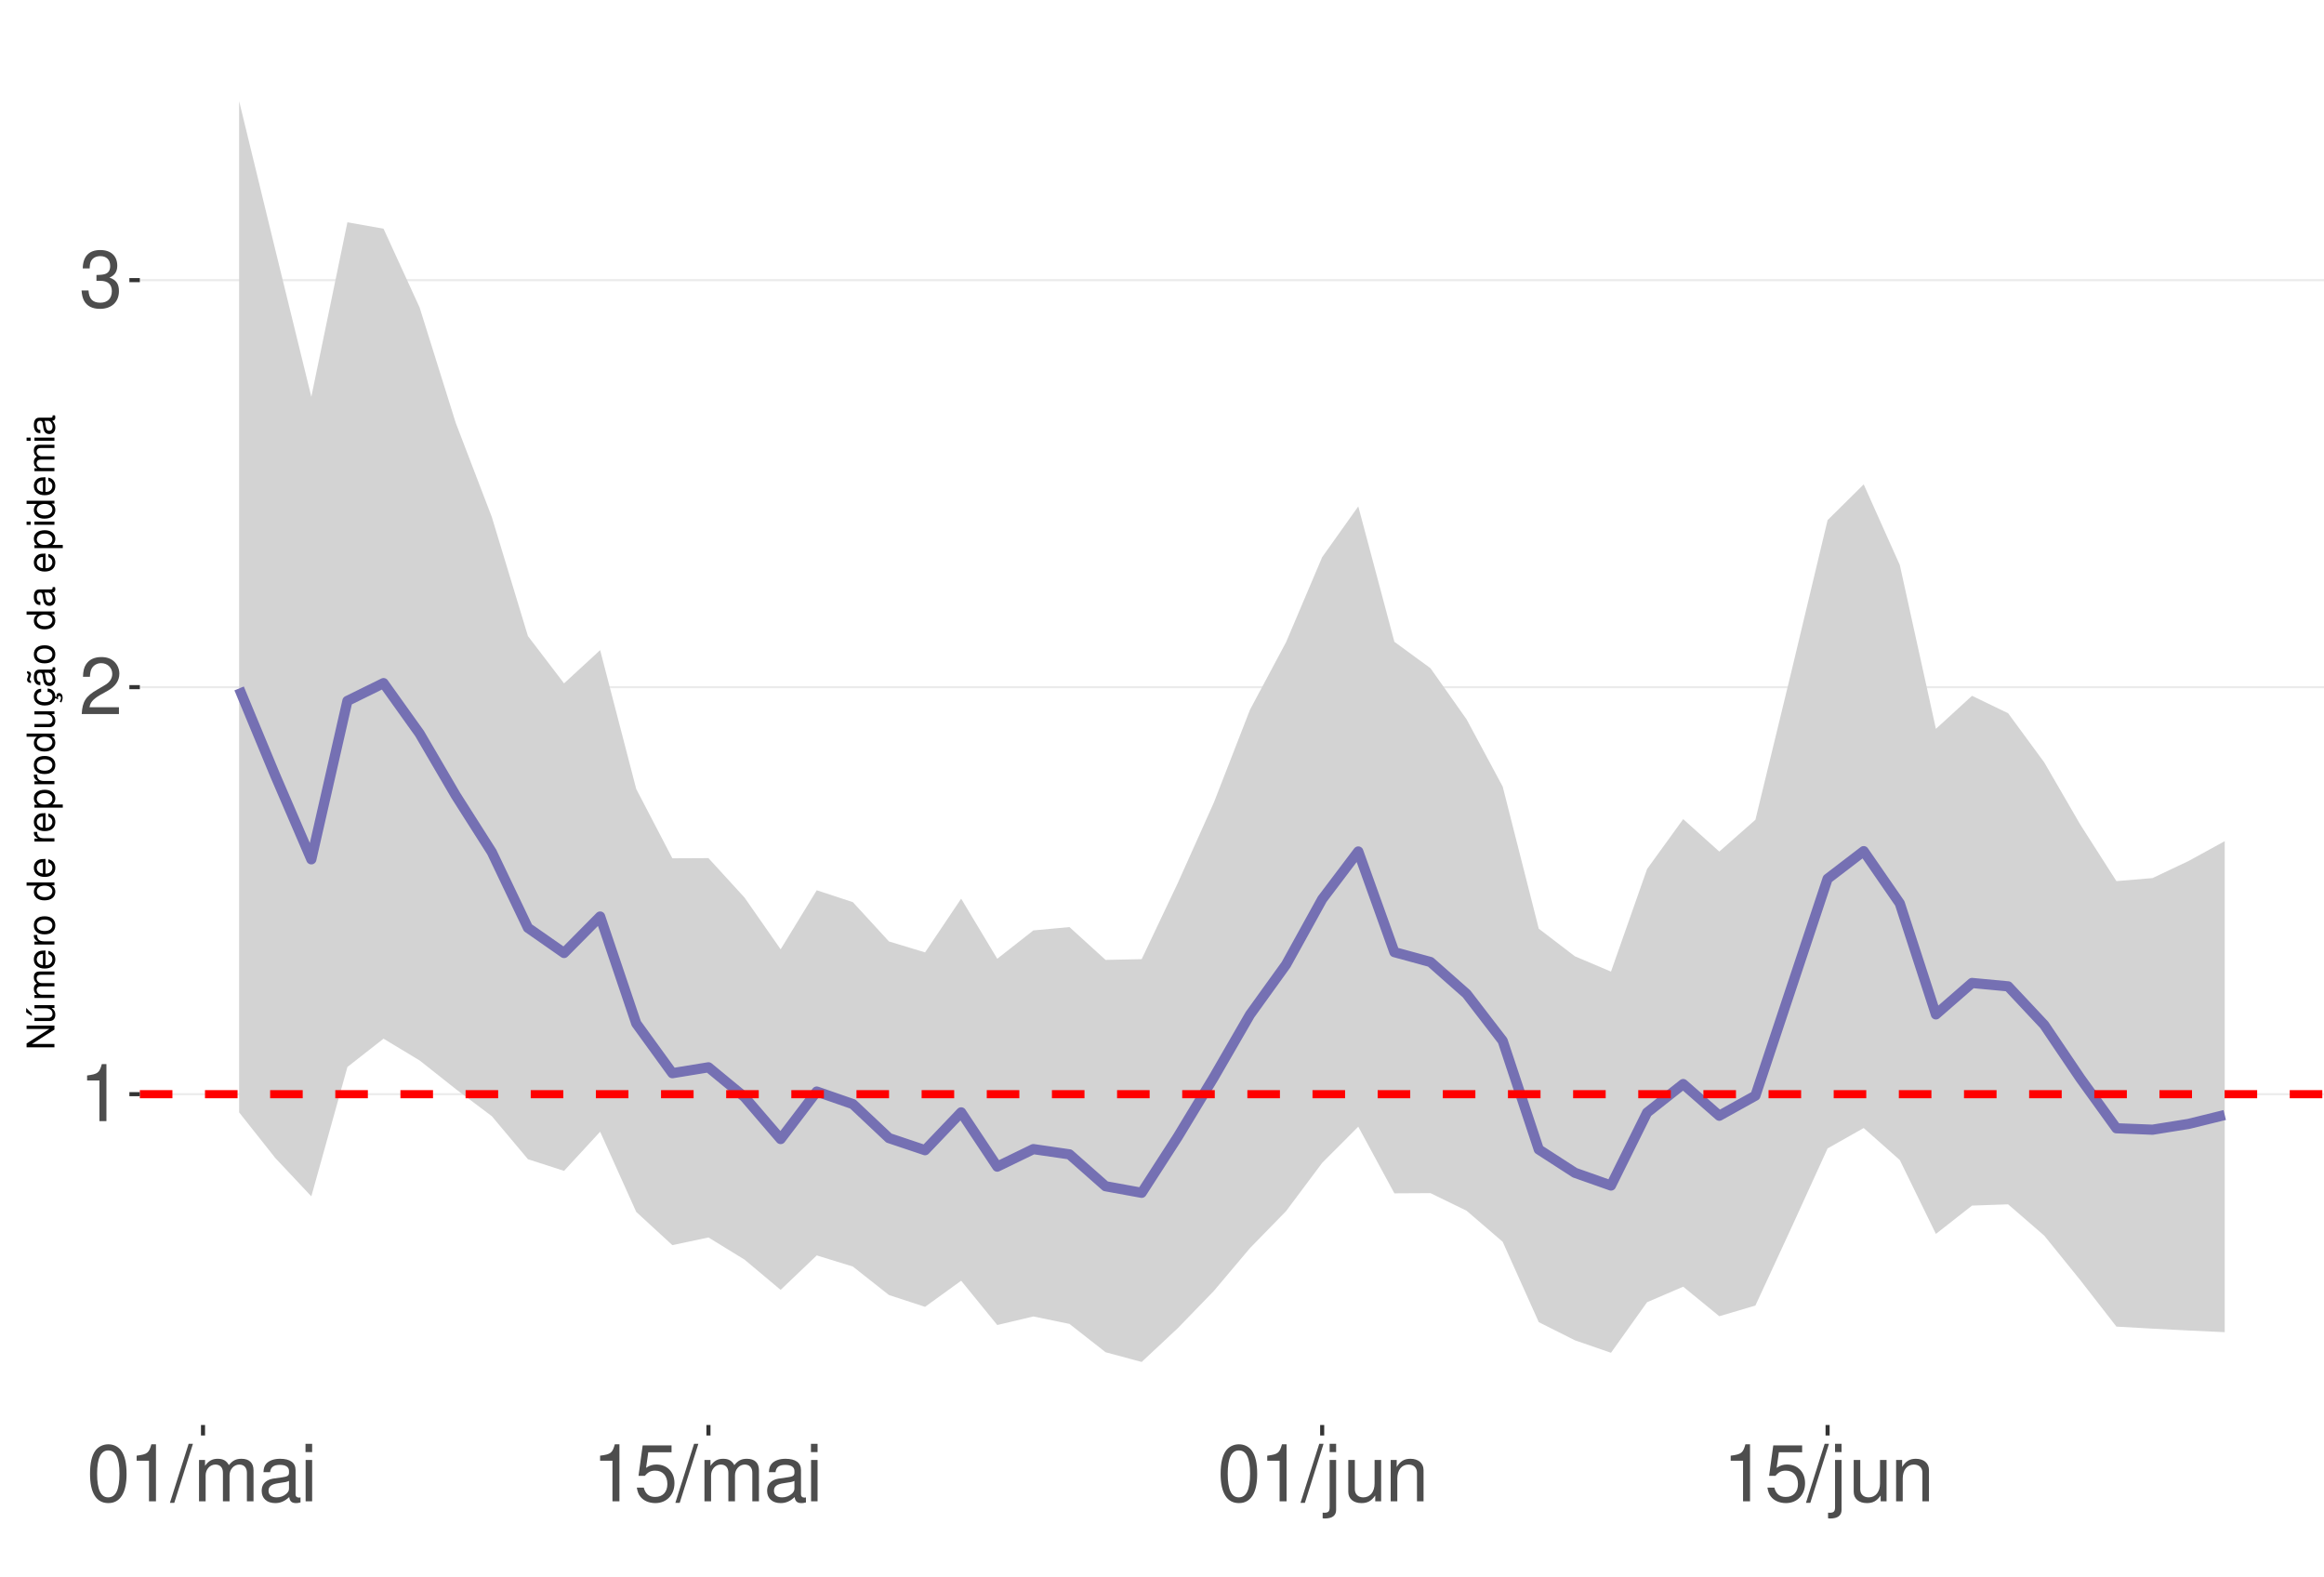
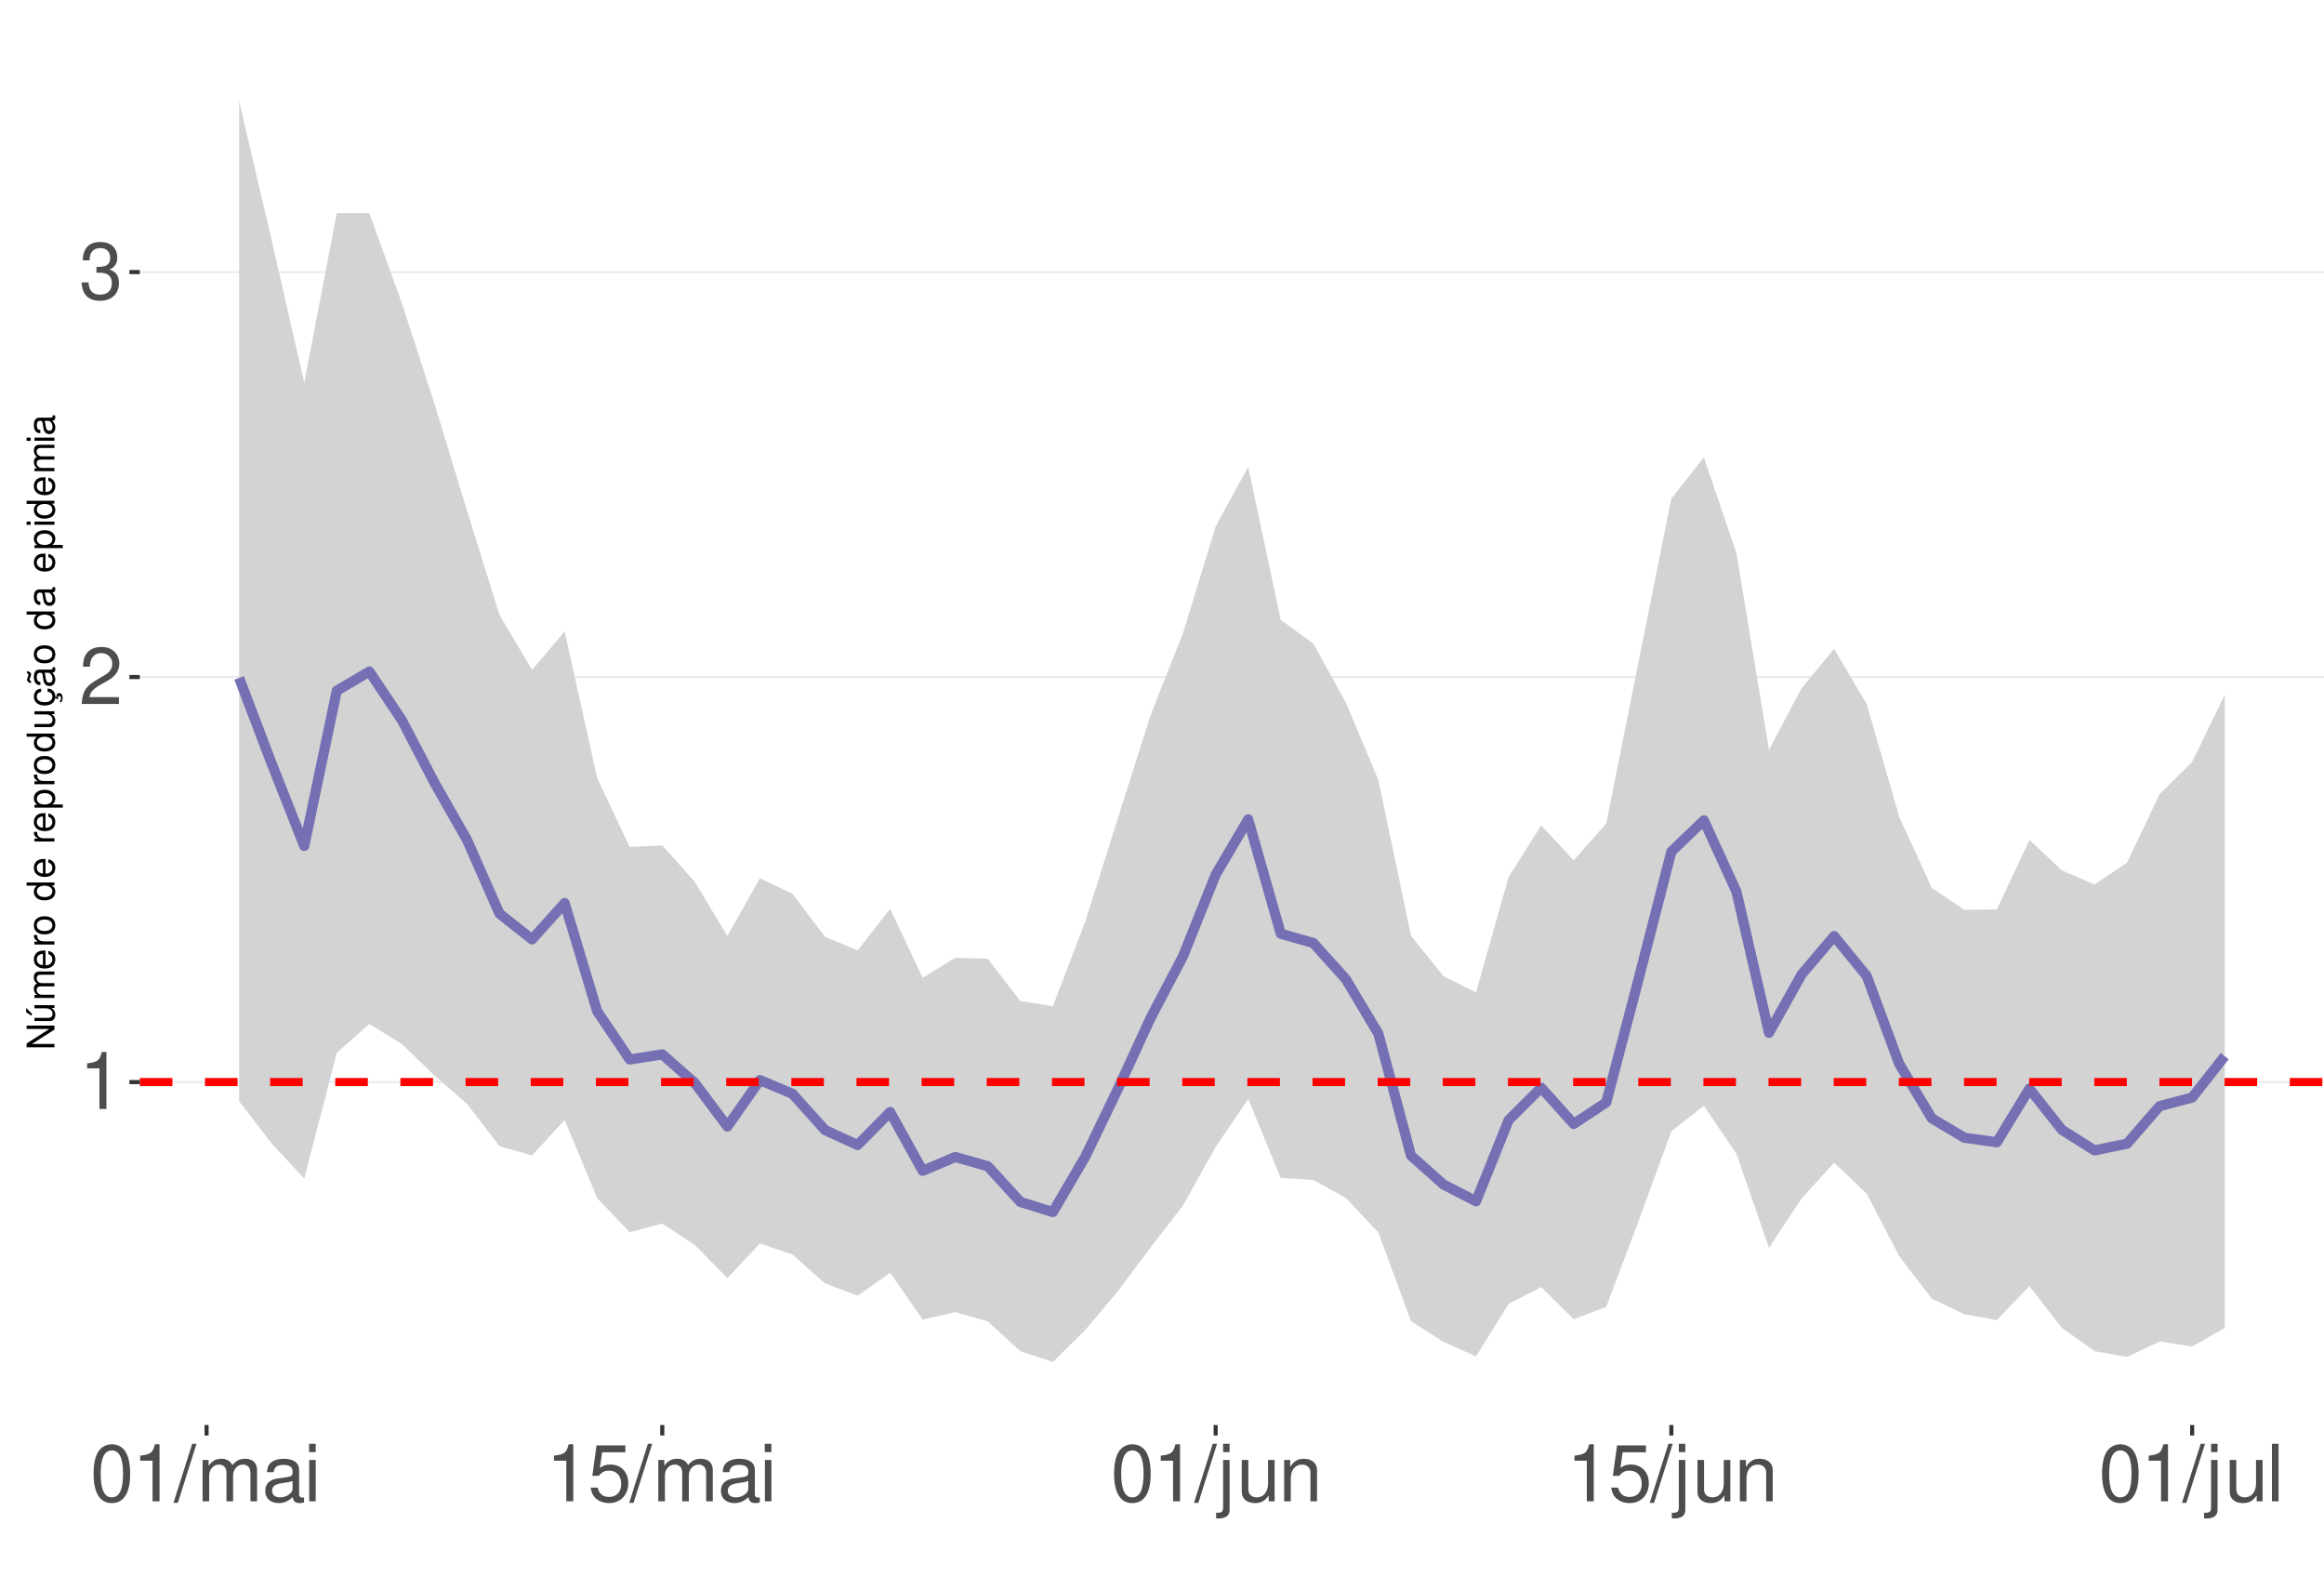
<svg xmlns="http://www.w3.org/2000/svg" xmlns:xlink="http://www.w3.org/1999/xlink" width="609pt" height="413pt" viewBox="0 0 609 413" version="1.1">
  <defs>
    <g>
      <symbol overflow="visible" id="glyph0-0">
        <path style="stroke:none;" d="" />
      </symbol>
      <symbol overflow="visible" id="glyph0-1">
        <path style="stroke:none;" d="M 5.344 -10.641 L 5.344 0 L 7.172 0 L 7.172 -14.938 L 5.969 -14.938 C 5.328 -12.641 4.922 -12.328 2.109 -11.953 L 2.109 -10.641 Z M 5.344 -10.641 " />
      </symbol>
      <symbol overflow="visible" id="glyph0-2">
        <path style="stroke:none;" d="M 10.453 -1.797 L 2.75 -1.797 C 2.938 -3.031 3.594 -3.828 5.391 -4.922 L 7.453 -6.078 C 9.5 -7.203 10.562 -8.734 10.562 -10.578 C 10.562 -11.812 10.062 -12.969 9.188 -13.781 C 8.328 -14.562 7.25 -14.938 5.859 -14.938 C 4 -14.938 2.625 -14.281 1.812 -13 C 1.297 -12.203 1.078 -11.281 1.031 -9.766 L 2.844 -9.766 C 2.906 -10.781 3.031 -11.375 3.281 -11.875 C 3.766 -12.781 4.703 -13.344 5.797 -13.344 C 7.453 -13.344 8.703 -12.141 8.703 -10.531 C 8.703 -9.344 8.016 -8.297 6.719 -7.562 L 4.812 -6.438 C 1.75 -4.688 0.875 -3.281 0.703 -0.016 L 10.453 -0.016 Z M 10.453 -1.797 " />
      </symbol>
      <symbol overflow="visible" id="glyph0-3">
        <path style="stroke:none;" d="M 4.562 -6.875 L 5.562 -6.875 C 7.547 -6.875 8.594 -5.953 8.594 -4.156 C 8.594 -2.266 7.453 -1.141 5.578 -1.141 C 3.578 -1.141 2.609 -2.141 2.484 -4.344 L 0.656 -4.344 C 0.75 -3.141 0.953 -2.359 1.297 -1.688 C 2.062 -0.25 3.484 0.469 5.5 0.469 C 8.516 0.469 10.453 -1.344 10.453 -4.172 C 10.453 -6.078 9.734 -7.109 7.969 -7.719 C 9.344 -8.281 10.016 -9.312 10.016 -10.828 C 10.016 -13.391 8.344 -14.938 5.562 -14.938 C 2.609 -14.938 1.031 -13.281 0.969 -10.125 L 2.781 -10.125 C 2.812 -11.031 2.891 -11.547 3.125 -12 C 3.531 -12.844 4.438 -13.344 5.578 -13.344 C 7.188 -13.344 8.156 -12.375 8.156 -10.766 C 8.156 -9.703 7.781 -9.062 6.984 -8.719 C 6.484 -8.516 5.828 -8.422 4.562 -8.406 Z M 4.562 -6.875 " />
      </symbol>
      <symbol overflow="visible" id="glyph0-4">
        <path style="stroke:none;" d="M 5.688 -14.938 C 4.312 -14.938 3.078 -14.312 2.312 -13.297 C 1.359 -11.984 0.891 -10 0.891 -7.234 C 0.891 -2.188 2.547 0.469 5.688 0.469 C 8.781 0.469 10.469 -2.188 10.469 -7.109 C 10.469 -10 10.016 -11.938 9.047 -13.297 C 8.281 -14.328 7.062 -14.938 5.688 -14.938 Z M 5.688 -13.328 C 7.641 -13.328 8.609 -11.312 8.609 -7.266 C 8.609 -3.016 7.656 -1.031 5.641 -1.031 C 3.719 -1.031 2.75 -3.094 2.75 -7.203 C 2.75 -11.312 3.719 -13.328 5.688 -13.328 Z M 5.688 -13.328 " />
      </symbol>
      <symbol overflow="visible" id="glyph0-5">
        <path style="stroke:none;" d="M 4.734 -15.062 L -0.172 0.406 L 0.969 0.406 L 5.859 -15.062 Z M 4.734 -15.062 " />
      </symbol>
      <symbol overflow="visible" id="glyph0-6">
        <path style="stroke:none;" d="M 1.453 -10.828 L 1.453 0 L 3.188 0 L 3.188 -6.797 C 3.188 -8.359 4.312 -9.625 5.719 -9.625 C 7 -9.625 7.719 -8.844 7.719 -7.453 L 7.719 0 L 9.453 0 L 9.453 -6.797 C 9.453 -8.359 10.594 -9.625 12 -9.625 C 13.266 -9.625 14 -8.812 14 -7.453 L 14 0 L 15.734 0 L 15.734 -8.125 C 15.734 -10.062 14.625 -11.141 12.594 -11.141 C 11.156 -11.141 10.281 -10.703 9.281 -9.484 C 8.641 -10.641 7.766 -11.141 6.359 -11.141 C 4.922 -11.141 3.953 -10.594 3.031 -9.297 L 3.031 -10.828 Z M 1.453 -10.828 " />
      </symbol>
      <symbol overflow="visible" id="glyph0-7">
        <path style="stroke:none;" d="M 11.047 -1.016 C 10.859 -0.969 10.781 -0.969 10.672 -0.969 C 10.078 -0.969 9.75 -1.281 9.75 -1.812 L 9.75 -8.188 C 9.75 -10.094 8.344 -11.141 5.688 -11.141 C 4.094 -11.141 2.828 -10.672 2.094 -9.875 C 1.594 -9.312 1.391 -8.703 1.344 -7.625 L 3.078 -7.625 C 3.219 -8.938 4 -9.547 5.625 -9.547 C 7.188 -9.547 8.031 -8.969 8.031 -7.938 L 8.031 -7.484 C 8.016 -6.734 7.641 -6.469 6.234 -6.281 C 3.797 -5.969 3.422 -5.891 2.766 -5.625 C 1.516 -5.078 0.875 -4.125 0.875 -2.734 C 0.875 -0.766 2.234 0.469 4.422 0.469 C 5.781 0.469 6.875 0 8.094 -1.109 C 8.219 0 8.766 0.469 9.875 0.469 C 10.25 0.469 10.469 0.438 11.047 0.297 Z M 8.031 -3.406 C 8.031 -2.828 7.875 -2.484 7.359 -2 C 6.656 -1.359 5.797 -1.031 4.797 -1.031 C 3.453 -1.031 2.672 -1.672 2.672 -2.766 C 2.672 -3.906 3.406 -4.484 5.266 -4.75 C 7.109 -5 7.453 -5.078 8.031 -5.344 Z M 8.031 -3.406 " />
      </symbol>
      <symbol overflow="visible" id="glyph0-8">
        <path style="stroke:none;" d="M 3.094 -10.828 L 1.391 -10.828 L 1.391 0 L 3.094 0 Z M 3.094 -15.062 L 1.359 -15.062 L 1.359 -12.891 L 3.094 -12.891 Z M 3.094 -15.062 " />
      </symbol>
      <symbol overflow="visible" id="glyph0-9">
        <path style="stroke:none;" d="M 9.828 -14.641 L 2.266 -14.641 L 1.172 -6.672 L 2.844 -6.672 C 3.703 -7.688 4.406 -8.031 5.562 -8.031 C 7.516 -8.031 8.734 -6.688 8.734 -4.531 C 8.734 -2.422 7.516 -1.141 5.531 -1.141 C 3.953 -1.141 2.969 -1.938 2.547 -3.594 L 0.719 -3.594 C 0.969 -2.391 1.172 -1.812 1.609 -1.281 C 2.438 -0.172 3.922 0.469 5.578 0.469 C 8.531 0.469 10.594 -1.672 10.594 -4.766 C 10.594 -7.656 8.672 -9.641 5.859 -9.641 C 4.828 -9.641 4 -9.375 3.156 -8.766 L 3.734 -12.844 L 9.828 -12.844 Z M 9.828 -14.641 " />
      </symbol>
      <symbol overflow="visible" id="glyph0-10">
        <path style="stroke:none;" d="M 1.453 -10.828 L 1.453 1.562 C 1.453 2.641 1.109 3 0.047 3 C -0.078 3 -0.141 3 -0.375 2.969 L -0.375 4.438 C -0.172 4.484 -0.062 4.5 0.203 4.5 C 2.141 4.5 3.156 3.734 3.156 2.25 L 3.156 -10.828 Z M 3.156 -15.062 L 1.453 -15.062 L 1.453 -12.891 L 3.156 -12.891 Z M 3.156 -15.062 " />
      </symbol>
      <symbol overflow="visible" id="glyph0-11">
        <path style="stroke:none;" d="M 9.953 0 L 9.953 -10.828 L 8.234 -10.828 L 8.234 -4.688 C 8.234 -2.484 7.078 -1.031 5.281 -1.031 C 3.922 -1.031 3.062 -1.859 3.062 -3.156 L 3.062 -10.828 L 1.344 -10.828 L 1.344 -2.484 C 1.344 -0.688 2.688 0.469 4.797 0.469 C 6.375 0.469 7.391 -0.078 8.406 -1.516 L 8.406 0 Z M 9.953 0 " />
      </symbol>
      <symbol overflow="visible" id="glyph0-12">
        <path style="stroke:none;" d="M 1.453 -10.828 L 1.453 0 L 3.188 0 L 3.188 -5.969 C 3.188 -8.188 4.344 -9.625 6.109 -9.625 C 7.484 -9.625 8.344 -8.797 8.344 -7.5 L 8.344 0 L 10.062 0 L 10.062 -8.188 C 10.062 -9.984 8.719 -11.141 6.625 -11.141 C 5.016 -11.141 3.984 -10.516 3.031 -9 L 3.031 -10.828 Z M 1.453 -10.828 " />
      </symbol>
+       <symbol overflow="visible" id="glyph0-13">
+         <path style="stroke:none;" d="M 3.141 -15.062 L 1.406 -15.062 L 1.406 0 L 3.141 0 Z M 3.141 -15.062 " />
+       </symbol>
      <symbol overflow="visible" id="glyph1-0">
        <path style="stroke:none;" d="" />
      </symbol>
      <symbol overflow="visible" id="glyph1-1">
        <path style="stroke:none;" d="M -7.297 -6.453 L -7.297 -5.578 L -1.328 -5.578 L -7.297 -1.766 L -7.297 -0.766 L 0 -0.766 L 0 -1.641 L -5.906 -1.641 L 0 -5.406 L 0 -6.453 Z M -7.297 -6.453 " />
      </symbol>
      <symbol overflow="visible" id="glyph1-2">
        <path style="stroke:none;" d="M 0 -4.812 L -5.234 -4.812 L -5.234 -3.984 L -2.266 -3.984 C -1.203 -3.984 -0.5 -3.438 -0.5 -2.562 C -0.5 -1.906 -0.906 -1.484 -1.531 -1.484 L -5.234 -1.484 L -5.234 -0.656 L -1.203 -0.656 C -0.328 -0.656 0.234 -1.297 0.234 -2.312 C 0.234 -3.094 -0.047 -3.578 -0.734 -4.062 L 0 -4.062 Z M -7.406 -2.953 L -5.922 -2 L -5.922 -2.594 L -7.406 -4.094 Z M -7.406 -2.953 " />
      </symbol>
      <symbol overflow="visible" id="glyph1-3">
        <path style="stroke:none;" d="M -5.234 -0.703 L 0 -0.703 L 0 -1.547 L -3.297 -1.547 C -4.047 -1.547 -4.656 -2.094 -4.656 -2.766 C -4.656 -3.391 -4.281 -3.734 -3.609 -3.734 L 0 -3.734 L 0 -4.578 L -3.297 -4.578 C -4.047 -4.578 -4.656 -5.125 -4.656 -5.812 C -4.656 -6.422 -4.266 -6.781 -3.609 -6.781 L 0 -6.781 L 0 -7.625 L -3.938 -7.625 C -4.875 -7.625 -5.391 -7.078 -5.391 -6.094 C -5.391 -5.406 -5.188 -4.984 -4.594 -4.484 C -5.156 -4.188 -5.391 -3.766 -5.391 -3.078 C -5.391 -2.375 -5.125 -1.906 -4.5 -1.469 L -5.234 -1.469 Z M -5.234 -0.703 " />
      </symbol>
      <symbol overflow="visible" id="glyph1-4">
        <path style="stroke:none;" d="M -2.344 -5.125 C -3.141 -5.125 -3.625 -5.062 -4.016 -4.922 C -4.875 -4.578 -5.391 -3.781 -5.391 -2.797 C -5.391 -1.344 -4.281 -0.406 -2.547 -0.406 C -0.812 -0.406 0.234 -1.297 0.234 -2.781 C 0.234 -3.984 -0.453 -4.812 -1.594 -5.016 L -1.594 -4.188 C -0.906 -3.953 -0.547 -3.484 -0.547 -2.812 C -0.547 -2.281 -0.781 -1.828 -1.219 -1.547 C -1.516 -1.344 -1.812 -1.281 -2.344 -1.266 Z M -3.016 -1.297 C -3.984 -1.359 -4.625 -1.953 -4.625 -2.797 C -4.625 -3.641 -3.953 -4.234 -3.016 -4.234 Z M -3.016 -1.297 " />
      </symbol>
      <symbol overflow="visible" id="glyph1-5">
        <path style="stroke:none;" d="M -5.234 -0.688 L 0 -0.688 L 0 -1.531 L -2.719 -1.531 C -3.984 -1.547 -4.547 -2.062 -4.516 -3.203 L -5.359 -3.203 C -5.375 -3.062 -5.391 -2.984 -5.391 -2.891 C -5.391 -2.344 -5.062 -1.938 -4.297 -1.453 L -5.234 -1.453 Z M -5.234 -0.688 " />
      </symbol>
      <symbol overflow="visible" id="glyph1-6">
        <path style="stroke:none;" d="M -5.391 -2.719 C -5.391 -1.234 -4.344 -0.359 -2.578 -0.359 C -0.812 -0.359 0.234 -1.234 0.234 -2.734 C 0.234 -4.203 -0.812 -5.094 -2.547 -5.094 C -4.359 -5.094 -5.391 -4.234 -5.391 -2.719 Z M -4.625 -2.734 C -4.625 -3.672 -3.844 -4.234 -2.547 -4.234 C -1.312 -4.234 -0.547 -3.656 -0.547 -2.734 C -0.547 -1.797 -1.312 -1.234 -2.578 -1.234 C -3.844 -1.234 -4.625 -1.797 -4.625 -2.734 Z M -4.625 -2.734 " />
      </symbol>
      <symbol overflow="visible" id="glyph1-7">
        <path style="stroke:none;" d="" />
      </symbol>
      <symbol overflow="visible" id="glyph1-8">
        <path style="stroke:none;" d="M -7.297 -4.953 L -7.297 -4.125 L -4.578 -4.125 C -5.109 -3.766 -5.391 -3.203 -5.391 -2.516 C -5.391 -1.156 -4.297 -0.266 -2.625 -0.266 C -0.859 -0.266 0.234 -1.125 0.234 -2.547 C 0.234 -3.266 -0.047 -3.766 -0.688 -4.203 L 0 -4.203 L 0 -4.953 Z M -4.609 -2.656 C -4.609 -3.547 -3.812 -4.125 -2.562 -4.125 C -1.344 -4.125 -0.547 -3.547 -0.547 -2.656 C -0.547 -1.734 -1.359 -1.125 -2.578 -1.125 C -3.797 -1.125 -4.609 -1.734 -4.609 -2.656 Z M -4.609 -2.656 " />
      </symbol>
      <symbol overflow="visible" id="glyph1-9">
        <path style="stroke:none;" d="M 2.188 -0.547 L 2.188 -1.375 L -0.547 -1.375 C -0.016 -1.812 0.234 -2.312 0.234 -2.984 C 0.234 -4.344 -0.859 -5.234 -2.531 -5.234 C -4.297 -5.234 -5.391 -4.375 -5.391 -2.984 C -5.391 -2.266 -5.062 -1.703 -4.453 -1.312 L -5.234 -1.312 L -5.234 -0.547 Z M -4.609 -2.844 C -4.609 -3.766 -3.797 -4.359 -2.547 -4.359 C -1.359 -4.359 -0.547 -3.75 -0.547 -2.844 C -0.547 -1.953 -1.344 -1.375 -2.578 -1.375 C -3.812 -1.375 -4.609 -1.953 -4.609 -2.844 Z M -4.609 -2.844 " />
      </symbol>
      <symbol overflow="visible" id="glyph1-10">
        <path style="stroke:none;" d="M 0 -4.812 L -5.234 -4.812 L -5.234 -3.984 L -2.266 -3.984 C -1.203 -3.984 -0.5 -3.438 -0.5 -2.562 C -0.5 -1.906 -0.906 -1.484 -1.531 -1.484 L -5.234 -1.484 L -5.234 -0.656 L -1.203 -0.656 C -0.328 -0.656 0.234 -1.297 0.234 -2.312 C 0.234 -3.094 -0.047 -3.578 -0.734 -4.062 L 0 -4.062 Z M 0 -4.812 " />
      </symbol>
      <symbol overflow="visible" id="glyph1-11">
        <path style="stroke:none;" d="M 0.234 -2.641 C 0.234 -3.875 -0.547 -4.703 -1.797 -4.766 L -1.797 -3.938 C -0.953 -3.797 -0.531 -3.359 -0.531 -2.656 C -0.531 -1.734 -1.281 -1.188 -2.516 -1.188 C -3.844 -1.188 -4.625 -1.719 -4.625 -2.625 C -4.625 -3.328 -4.203 -3.766 -3.484 -3.875 L -3.484 -4.703 C -3.984 -4.672 -4.312 -4.562 -4.609 -4.359 C -5.094 -4 -5.391 -3.375 -5.391 -2.641 C -5.391 -1.219 -4.266 -0.312 -2.531 -0.312 C -1.469 -0.312 -0.625 -0.672 -0.156 -1.312 C 0.047 -1.594 0.125 -1.812 0.203 -2.25 L 0.922 -1.938 L 0.984 -2.062 C 0.938 -2.188 0.906 -2.25 0.906 -2.375 C 0.906 -2.656 1.047 -2.828 1.281 -2.828 C 1.547 -2.828 1.734 -2.594 1.734 -2.297 C 1.734 -2.031 1.672 -1.844 1.438 -1.406 L 1.406 -1.312 L 1.812 -1.094 C 2.078 -1.75 2.141 -1.953 2.141 -2.344 C 2.141 -3.109 1.781 -3.578 1.203 -3.578 C 0.781 -3.578 0.547 -3.297 0.547 -2.797 C 0.547 -2.703 0.547 -2.641 0.562 -2.516 Z M 0.234 -2.641 " />
      </symbol>
      <symbol overflow="visible" id="glyph1-12">
        <path style="stroke:none;" d="M -0.484 -5.344 C -0.469 -5.266 -0.469 -5.219 -0.469 -5.172 C -0.469 -4.875 -0.625 -4.719 -0.875 -4.719 L -3.953 -4.719 C -4.891 -4.719 -5.391 -4.047 -5.391 -2.75 C -5.391 -1.984 -5.172 -1.375 -4.781 -1.016 C -4.516 -0.766 -4.203 -0.672 -3.688 -0.656 L -3.688 -1.484 C -4.328 -1.562 -4.625 -1.938 -4.625 -2.719 C -4.625 -3.484 -4.344 -3.891 -3.844 -3.891 L -3.625 -3.891 C -3.266 -3.875 -3.125 -3.703 -3.047 -3.016 C -2.891 -1.844 -2.844 -1.656 -2.719 -1.344 C -2.453 -0.734 -2 -0.422 -1.312 -0.422 C -0.375 -0.422 0.234 -1.078 0.234 -2.141 C 0.234 -2.797 0 -3.328 -0.547 -3.922 C 0 -3.984 0.234 -4.234 0.234 -4.781 C 0.234 -4.953 0.203 -5.062 0.141 -5.344 Z M -1.656 -3.891 C -1.375 -3.891 -1.203 -3.812 -0.969 -3.562 C -0.656 -3.219 -0.5 -2.812 -0.5 -2.312 C -0.5 -1.672 -0.812 -1.297 -1.344 -1.297 C -1.891 -1.297 -2.172 -1.656 -2.297 -2.547 C -2.422 -3.438 -2.453 -3.609 -2.594 -3.891 Z M -7.172 -3.75 C -6.922 -3.672 -6.812 -3.547 -6.812 -3.375 C -6.812 -3.25 -6.875 -2.984 -6.984 -2.734 C -7.156 -2.312 -7.172 -2.25 -7.172 -2.047 C -7.172 -1.594 -6.797 -1.297 -6.141 -1.188 L -6.141 -1.766 C -6.375 -1.812 -6.5 -1.938 -6.5 -2.094 C -6.5 -2.203 -6.469 -2.344 -6.375 -2.578 C -6.156 -3.156 -6.125 -3.234 -6.125 -3.438 C -6.125 -3.922 -6.484 -4.219 -7.172 -4.312 Z M -7.172 -3.75 " />
      </symbol>
      <symbol overflow="visible" id="glyph1-13">
        <path style="stroke:none;" d="M -0.484 -5.344 C -0.469 -5.266 -0.469 -5.219 -0.469 -5.172 C -0.469 -4.875 -0.625 -4.719 -0.875 -4.719 L -3.953 -4.719 C -4.891 -4.719 -5.391 -4.047 -5.391 -2.75 C -5.391 -1.984 -5.172 -1.375 -4.781 -1.016 C -4.516 -0.766 -4.203 -0.672 -3.688 -0.656 L -3.688 -1.484 C -4.328 -1.562 -4.625 -1.938 -4.625 -2.719 C -4.625 -3.484 -4.344 -3.891 -3.844 -3.891 L -3.625 -3.891 C -3.266 -3.875 -3.125 -3.703 -3.047 -3.016 C -2.891 -1.844 -2.844 -1.656 -2.719 -1.344 C -2.453 -0.734 -2 -0.422 -1.312 -0.422 C -0.375 -0.422 0.234 -1.078 0.234 -2.141 C 0.234 -2.797 0 -3.328 -0.547 -3.922 C 0 -3.984 0.234 -4.234 0.234 -4.781 C 0.234 -4.953 0.203 -5.062 0.141 -5.344 Z M -1.656 -3.891 C -1.375 -3.891 -1.203 -3.812 -0.969 -3.562 C -0.656 -3.219 -0.5 -2.812 -0.5 -2.312 C -0.5 -1.672 -0.812 -1.297 -1.344 -1.297 C -1.891 -1.297 -2.172 -1.656 -2.297 -2.547 C -2.422 -3.438 -2.453 -3.609 -2.594 -3.891 Z M -1.656 -3.891 " />
      </symbol>
      <symbol overflow="visible" id="glyph1-14">
        <path style="stroke:none;" d="M -5.234 -1.5 L -5.234 -0.672 L 0 -0.672 L 0 -1.5 Z M -7.297 -1.5 L -7.297 -0.656 L -6.234 -0.656 L -6.234 -1.5 Z M -7.297 -1.5 " />
      </symbol>
    </g>
    <clipPath id="clip1">
      <path d="M 36.645 9.961 L 609 9.961 L 609 373.328 L 36.645 373.328 Z M 36.645 9.961 " />
    </clipPath>
    <clipPath id="clip2">
-       <path d="M 36.645 286 L 609 286 L 609 287 L 36.645 287 Z M 36.645 286 " />
+       <path d="M 36.645 283 L 609 283 L 609 284 L 36.645 284 Z M 36.645 283 " />
    </clipPath>
    <clipPath id="clip3">
-       <path d="M 36.645 179 L 609 179 L 609 181 L 36.645 181 Z M 36.645 179 " />
+       <path d="M 36.645 177 L 609 177 L 609 178 L 36.645 178 Z M 36.645 177 " />
    </clipPath>
    <clipPath id="clip4">
-       <path d="M 36.645 73 L 609 73 L 609 74 L 36.645 74 Z M 36.645 73 " />
+       <path d="M 36.645 71 L 609 71 L 609 72 L 36.645 72 Z M 36.645 71 " />
    </clipPath>
    <clipPath id="clip5">
-       <path d="M 36.645 285 L 609 285 L 609 288 L 36.645 288 Z M 36.645 285 " />
+       <path d="M 36.645 282 L 609 282 L 609 285 L 36.645 285 Z M 36.645 282 " />
    </clipPath>
  </defs>
  <g id="surface73">
    <rect x="0" y="0" width="609" height="413" style="fill:rgb(100%,100%,100%);fill-opacity:1;stroke:none;" />
    <rect x="0" y="0" width="609" height="413" style="fill:rgb(100%,100%,100%);fill-opacity:1;stroke:none;" />
    <path style="fill:none;stroke-width:1.067;stroke-linecap:round;stroke-linejoin:round;stroke:rgb(100%,100%,100%);stroke-opacity:1;stroke-miterlimit:10;" d="M 0 413 L 609 413 L 609 0 L 0 0 Z M 0 413 " />
    <g clip-path="url(#clip1)" clip-rule="nonzero">
      <path style=" stroke:none;fill-rule:nonzero;fill:rgb(100%,100%,100%);fill-opacity:1;" d="M 36.645 373.328 L 609 373.328 L 609 9.961 L 36.645 9.961 Z M 36.645 373.328 " />
    </g>
    <g clip-path="url(#clip2)" clip-rule="nonzero">
-       <path style="fill:none;stroke-width:0.533;stroke-linecap:butt;stroke-linejoin:round;stroke:rgb(92.157%,92.157%,92.157%);stroke-opacity:1;stroke-miterlimit:10;" d="M 36.645 286.656 L 609 286.656 " />
+       <path style="fill:none;stroke-width:0.533;stroke-linecap:butt;stroke-linejoin:round;stroke:rgb(92.157%,92.157%,92.157%);stroke-opacity:1;stroke-miterlimit:10;" d="M 36.645 283.48 L 609 283.48 " />
    </g>
    <g clip-path="url(#clip3)" clip-rule="nonzero">
-       <path style="fill:none;stroke-width:0.533;stroke-linecap:butt;stroke-linejoin:round;stroke:rgb(92.157%,92.157%,92.157%);stroke-opacity:1;stroke-miterlimit:10;" d="M 36.645 180.023 L 609 180.023 " />
+       <path style="fill:none;stroke-width:0.533;stroke-linecap:butt;stroke-linejoin:round;stroke:rgb(92.157%,92.157%,92.157%);stroke-opacity:1;stroke-miterlimit:10;" d="M 36.645 177.379 L 609 177.379 " />
    </g>
    <g clip-path="url(#clip4)" clip-rule="nonzero">
-       <path style="fill:none;stroke-width:0.533;stroke-linecap:butt;stroke-linejoin:round;stroke:rgb(92.157%,92.157%,92.157%);stroke-opacity:1;stroke-miterlimit:10;" d="M 36.645 73.391 L 609 73.391 " />
-     </g>
-     <path style=" stroke:none;fill-rule:nonzero;fill:rgb(82.745%,82.745%,82.745%);fill-opacity:1;" d="M 62.66 26.48 L 72.121 65.352 L 81.582 103.949 L 91.043 58.23 L 100.504 59.918 L 109.965 80.574 L 119.422 110.77 L 128.883 135.465 L 138.344 166.637 L 147.805 179.031 L 157.266 170.324 L 166.727 206.707 L 176.188 224.859 L 185.648 224.812 L 195.105 235.148 L 204.566 248.703 L 214.027 233.234 L 223.488 236.344 L 232.949 246.641 L 242.41 249.508 L 251.871 235.438 L 261.328 251.176 L 270.789 243.754 L 280.25 242.875 L 289.711 251.477 L 299.172 251.285 L 308.633 231.348 L 318.094 210.25 L 327.555 185.941 L 337.012 168.234 L 346.473 145.957 L 355.934 132.672 L 365.395 168.141 L 374.855 175.062 L 384.316 188.453 L 393.777 206.066 L 403.234 243.297 L 412.695 250.531 L 422.156 254.543 L 431.617 227.66 L 441.078 214.598 L 450.539 223.098 L 460 214.766 L 469.457 175.828 L 478.918 136.266 L 488.379 126.898 L 497.84 148.023 L 507.301 190.949 L 516.762 182.289 L 526.223 186.855 L 535.684 199.723 L 545.141 216.031 L 554.602 230.84 L 564.062 230.043 L 573.523 225.559 L 582.984 220.371 L 582.984 349.004 L 573.523 348.566 L 564.062 348.082 L 554.602 347.547 L 545.141 335.383 L 535.684 323.707 L 526.223 315.512 L 516.762 315.844 L 507.301 323.266 L 497.84 303.91 L 488.379 295.523 L 478.918 300.863 L 469.457 321.586 L 460 342.031 L 450.539 344.828 L 441.078 337.09 L 431.617 341.152 L 422.156 354.402 L 412.695 351.133 L 403.234 346.379 L 393.777 325.328 L 384.316 317.191 L 374.855 312.582 L 365.395 312.633 L 355.934 295.172 L 346.473 304.648 L 337.012 317.289 L 327.555 326.98 L 318.094 338.195 L 308.633 347.961 L 299.172 356.812 L 289.711 354.258 L 280.25 346.84 L 270.789 344.891 L 261.328 347.133 L 251.871 335.527 L 242.41 342.367 L 232.949 339.273 L 223.488 331.809 L 214.027 328.895 L 204.566 337.926 L 195.105 330 L 185.648 324.191 L 176.188 326.203 L 166.727 317.504 L 157.266 296.492 L 147.805 306.746 L 138.344 303.688 L 128.883 292.422 L 119.422 285.312 L 109.965 277.82 L 100.504 272.117 L 91.043 279.527 L 81.582 313.422 L 72.121 303.359 L 62.66 291.422 Z M 62.66 26.48 " />
-     <path style="fill:none;stroke-width:2.667;stroke-linecap:butt;stroke-linejoin:round;stroke:rgb(45.882%,43.922%,70.196%);stroke-opacity:1;stroke-miterlimit:10;" d="M 62.66 180.355 L 72.121 203.152 L 81.582 225.129 L 91.043 183.621 L 100.504 178.965 L 109.965 192.199 L 119.422 208.375 L 128.883 223.246 L 138.344 243.066 L 147.805 249.668 L 157.266 240.113 L 166.727 268.121 L 176.188 281.156 L 185.648 279.617 L 195.105 287.406 L 204.566 298.41 L 214.027 285.965 L 223.488 289.25 L 232.949 298.156 L 242.41 301.332 L 251.871 291.418 L 261.328 305.637 L 270.789 301.047 L 280.25 302.418 L 289.711 310.773 L 299.172 312.492 L 308.633 297.832 L 318.094 282.207 L 327.555 265.832 L 337.012 252.707 L 346.473 235.582 L 355.934 223.07 L 365.395 249.441 L 374.855 252.027 L 384.316 260.379 L 393.777 272.672 L 403.234 301.137 L 412.695 307.246 L 422.156 310.59 L 431.617 291.48 L 441.078 284.004 L 450.539 292.301 L 460 287.043 L 469.457 258.641 L 478.918 230.223 L 488.379 222.984 L 497.84 236.676 L 507.301 265.758 L 516.762 257.52 L 526.223 258.406 L 535.684 268.5 L 545.141 282.484 L 554.602 295.586 L 564.062 295.961 L 573.523 294.441 L 582.984 292.113 " />
+       <path style="fill:none;stroke-width:0.533;stroke-linecap:butt;stroke-linejoin:round;stroke:rgb(92.157%,92.157%,92.157%);stroke-opacity:1;stroke-miterlimit:10;" d="M 36.645 71.281 L 609 71.281 " />
+     </g>
+     <path style=" stroke:none;fill-rule:nonzero;fill:rgb(82.745%,82.745%,82.745%);fill-opacity:1;" d="M 62.66 26.48 L 71.191 62.934 L 79.723 100.289 L 88.25 55.828 L 96.781 55.812 L 105.312 79.445 L 113.84 105.73 L 122.371 133.762 L 130.898 161.102 L 139.43 175.496 L 147.961 165.43 L 156.488 203.828 L 165.02 221.898 L 173.551 221.477 L 182.078 231.031 L 190.609 245.227 L 199.141 230.078 L 207.668 234.176 L 216.199 245.422 L 224.73 248.98 L 233.258 238.094 L 241.789 256.164 L 250.32 250.918 L 258.848 251.172 L 267.379 262.25 L 275.906 263.605 L 284.438 241.312 L 292.969 214.262 L 301.496 187.379 L 310.027 165.777 L 318.559 137.934 L 327.086 122.285 L 335.617 162.41 L 344.148 168.613 L 352.676 184.012 L 361.207 204.371 L 369.738 245.125 L 378.266 255.738 L 386.797 259.988 L 395.328 229.758 L 403.855 216.219 L 412.387 225.379 L 420.918 215.73 L 429.445 172.98 L 437.977 130.629 L 446.504 119.805 L 455.035 144.992 L 463.566 196.434 L 472.094 180.281 L 480.625 169.996 L 489.156 184.414 L 497.684 213.984 L 506.215 232.621 L 514.746 238.352 L 523.273 238.25 L 531.805 220.066 L 540.336 228.031 L 548.863 231.715 L 557.395 225.98 L 565.926 208.055 L 574.453 199.621 L 582.984 181.988 L 582.984 347.895 L 574.453 352.766 L 565.926 351.434 L 557.395 355.5 L 548.863 353.973 L 540.336 347.891 L 531.805 336.961 L 523.273 345.805 L 514.746 344.301 L 506.215 340.223 L 497.684 329.105 L 489.156 312.699 L 480.625 304.609 L 472.094 313.988 L 463.566 326.906 L 455.035 302.297 L 446.504 289.695 L 437.977 296.355 L 429.445 319.762 L 420.918 342.348 L 412.387 345.633 L 403.855 337.18 L 395.328 341.617 L 386.797 355.348 L 378.266 351.539 L 369.738 346.117 L 361.207 322.906 L 352.676 313.855 L 344.148 309.109 L 335.617 308.613 L 327.086 287.895 L 318.559 300.488 L 310.027 315.773 L 301.496 326.824 L 292.969 338.23 L 284.438 348.367 L 275.906 356.812 L 267.379 354 L 258.848 346.184 L 250.32 343.754 L 241.789 345.719 L 233.258 333.461 L 224.73 339.441 L 216.199 336.242 L 207.668 328.66 L 199.141 325.754 L 190.609 334.852 L 182.078 326.156 L 173.551 320.555 L 165.02 322.84 L 156.488 313.883 L 147.961 293.406 L 139.43 302.73 L 130.898 300.262 L 122.371 289.203 L 113.84 281.754 L 105.312 273.52 L 96.781 268.25 L 88.25 275.816 L 79.723 308.766 L 71.191 299.586 L 62.66 288.5 Z M 62.66 26.48 " />
+     <path style="fill:none;stroke-width:2.667;stroke-linecap:butt;stroke-linejoin:round;stroke:rgb(45.882%,43.922%,70.196%);stroke-opacity:1;stroke-miterlimit:10;" d="M 62.66 177.605 L 71.191 200.039 L 79.723 221.625 L 88.25 180.965 L 96.781 175.922 L 105.312 188.668 L 113.84 205.055 L 122.371 220.027 L 130.898 239.363 L 139.43 246.098 L 147.961 236.598 L 156.488 264.93 L 165.02 277.559 L 173.551 276.238 L 182.078 283.73 L 190.609 295.133 L 199.141 282.965 L 207.668 286.555 L 216.199 296.051 L 224.73 299.984 L 233.258 291.332 L 241.789 306.742 L 250.32 303.109 L 258.848 305.527 L 267.379 314.879 L 275.906 317.543 L 284.438 302.957 L 292.969 285.242 L 301.496 266.719 L 310.027 250.473 L 318.559 229.16 L 327.086 214.66 L 335.617 244.617 L 344.148 247.047 L 352.676 256.527 L 361.207 270.816 L 369.738 302.73 L 378.266 310.328 L 386.797 314.711 L 395.328 293.457 L 403.855 284.957 L 412.387 294.449 L 420.918 288.801 L 429.445 256.273 L 437.977 223.113 L 446.504 214.926 L 455.035 233.617 L 463.566 270.566 L 472.094 255.312 L 480.625 245.254 L 489.156 255.672 L 497.684 278.715 L 506.215 292.973 L 514.746 298.059 L 523.273 299.242 L 531.805 285.227 L 540.336 296.008 L 548.863 301.387 L 557.395 299.621 L 565.926 289.785 L 574.453 287.531 L 582.984 276.688 " />
    <g clip-path="url(#clip5)" clip-rule="nonzero">
-       <path style="fill:none;stroke-width:2.134;stroke-linecap:butt;stroke-linejoin:round;stroke:rgb(100%,0%,0%);stroke-opacity:1;stroke-dasharray:8.536,8.536;stroke-miterlimit:10;" d="M 36.645 286.656 L 609 286.656 " />
-     </g>
-     <g style="fill:rgb(30.196%,30.196%,30.196%);fill-opacity:1;">
-       <use xlink:href="#glyph0-1" x="20.715" y="293.71" />
-     </g>
-     <g style="fill:rgb(30.196%,30.196%,30.196%);fill-opacity:1;">
-       <use xlink:href="#glyph0-2" x="20.715" y="187.077" />
-     </g>
-     <g style="fill:rgb(30.196%,30.196%,30.196%);fill-opacity:1;">
-       <use xlink:href="#glyph0-3" x="20.715" y="80.444" />
-     </g>
-     <path style="fill:none;stroke-width:1.067;stroke-linecap:butt;stroke-linejoin:round;stroke:rgb(20%,20%,20%);stroke-opacity:1;stroke-miterlimit:10;" d="M 33.906 286.656 L 36.645 286.656 " />
-     <path style="fill:none;stroke-width:1.067;stroke-linecap:butt;stroke-linejoin:round;stroke:rgb(20%,20%,20%);stroke-opacity:1;stroke-miterlimit:10;" d="M 33.906 180.023 L 36.645 180.023 " />
-     <path style="fill:none;stroke-width:1.067;stroke-linecap:butt;stroke-linejoin:round;stroke:rgb(20%,20%,20%);stroke-opacity:1;stroke-miterlimit:10;" d="M 33.906 73.391 L 36.645 73.391 " />
-     <path style="fill:none;stroke-width:1.067;stroke-linecap:butt;stroke-linejoin:round;stroke:rgb(20%,20%,20%);stroke-opacity:1;stroke-miterlimit:10;" d="M 53.199 376.07 L 53.199 373.328 " />
-     <path style="fill:none;stroke-width:1.067;stroke-linecap:butt;stroke-linejoin:round;stroke:rgb(20%,20%,20%);stroke-opacity:1;stroke-miterlimit:10;" d="M 185.648 376.07 L 185.648 373.328 " />
-     <path style="fill:none;stroke-width:1.067;stroke-linecap:butt;stroke-linejoin:round;stroke:rgb(20%,20%,20%);stroke-opacity:1;stroke-miterlimit:10;" d="M 346.473 376.07 L 346.473 373.328 " />
-     <path style="fill:none;stroke-width:1.067;stroke-linecap:butt;stroke-linejoin:round;stroke:rgb(20%,20%,20%);stroke-opacity:1;stroke-miterlimit:10;" d="M 478.918 376.07 L 478.918 373.328 " />
-     <g style="fill:rgb(30.196%,30.196%,30.196%);fill-opacity:1;">
-       <use xlink:href="#glyph0-4" x="22.699" y="393.315" />
-       <use xlink:href="#glyph0-1" x="33.699" y="393.315" />
-       <use xlink:href="#glyph0-5" x="44.699" y="393.315" />
-       <use xlink:href="#glyph0-6" x="50.699" y="393.315" />
-       <use xlink:href="#glyph0-7" x="67.699" y="393.315" />
-       <use xlink:href="#glyph0-8" x="78.699" y="393.315" />
-     </g>
-     <g style="fill:rgb(30.196%,30.196%,30.196%);fill-opacity:1;">
-       <use xlink:href="#glyph0-1" x="155.148" y="393.315" />
-       <use xlink:href="#glyph0-9" x="166.148" y="393.315" />
-       <use xlink:href="#glyph0-5" x="177.148" y="393.315" />
-       <use xlink:href="#glyph0-6" x="183.148" y="393.315" />
-       <use xlink:href="#glyph0-7" x="200.148" y="393.315" />
-       <use xlink:href="#glyph0-8" x="211.148" y="393.315" />
-     </g>
-     <g style="fill:rgb(30.196%,30.196%,30.196%);fill-opacity:1;">
-       <use xlink:href="#glyph0-4" x="318.973" y="393.315" />
-       <use xlink:href="#glyph0-1" x="329.973" y="393.315" />
-       <use xlink:href="#glyph0-5" x="340.973" y="393.315" />
-       <use xlink:href="#glyph0-10" x="346.973" y="393.315" />
-       <use xlink:href="#glyph0-11" x="351.973" y="393.315" />
-       <use xlink:href="#glyph0-12" x="362.973" y="393.315" />
-     </g>
-     <g style="fill:rgb(30.196%,30.196%,30.196%);fill-opacity:1;">
-       <use xlink:href="#glyph0-1" x="451.418" y="393.315" />
-       <use xlink:href="#glyph0-9" x="462.418" y="393.315" />
-       <use xlink:href="#glyph0-5" x="473.418" y="393.315" />
-       <use xlink:href="#glyph0-10" x="479.418" y="393.315" />
-       <use xlink:href="#glyph0-11" x="484.418" y="393.315" />
-       <use xlink:href="#glyph0-12" x="495.418" y="393.315" />
+       <path style="fill:none;stroke-width:2.134;stroke-linecap:butt;stroke-linejoin:round;stroke:rgb(100%,0%,0%);stroke-opacity:1;stroke-dasharray:8.536,8.536;stroke-miterlimit:10;" d="M 36.645 283.48 L 609 283.48 " />
+     </g>
+     <g style="fill:rgb(30.196%,30.196%,30.196%);fill-opacity:1;">
+       <use xlink:href="#glyph0-1" x="20.715" y="290.534" />
+     </g>
+     <g style="fill:rgb(30.196%,30.196%,30.196%);fill-opacity:1;">
+       <use xlink:href="#glyph0-2" x="20.715" y="184.433" />
+     </g>
+     <g style="fill:rgb(30.196%,30.196%,30.196%);fill-opacity:1;">
+       <use xlink:href="#glyph0-3" x="20.715" y="78.335" />
+     </g>
+     <path style="fill:none;stroke-width:1.067;stroke-linecap:butt;stroke-linejoin:round;stroke:rgb(20%,20%,20%);stroke-opacity:1;stroke-miterlimit:10;" d="M 33.906 283.48 L 36.645 283.48 " />
+     <path style="fill:none;stroke-width:1.067;stroke-linecap:butt;stroke-linejoin:round;stroke:rgb(20%,20%,20%);stroke-opacity:1;stroke-miterlimit:10;" d="M 33.906 177.379 L 36.645 177.379 " />
+     <path style="fill:none;stroke-width:1.067;stroke-linecap:butt;stroke-linejoin:round;stroke:rgb(20%,20%,20%);stroke-opacity:1;stroke-miterlimit:10;" d="M 33.906 71.281 L 36.645 71.281 " />
+     <path style="fill:none;stroke-width:1.067;stroke-linecap:butt;stroke-linejoin:round;stroke:rgb(20%,20%,20%);stroke-opacity:1;stroke-miterlimit:10;" d="M 54.133 376.07 L 54.133 373.328 " />
+     <path style="fill:none;stroke-width:1.067;stroke-linecap:butt;stroke-linejoin:round;stroke:rgb(20%,20%,20%);stroke-opacity:1;stroke-miterlimit:10;" d="M 173.551 376.07 L 173.551 373.328 " />
+     <path style="fill:none;stroke-width:1.067;stroke-linecap:butt;stroke-linejoin:round;stroke:rgb(20%,20%,20%);stroke-opacity:1;stroke-miterlimit:10;" d="M 318.559 376.07 L 318.559 373.328 " />
+     <path style="fill:none;stroke-width:1.067;stroke-linecap:butt;stroke-linejoin:round;stroke:rgb(20%,20%,20%);stroke-opacity:1;stroke-miterlimit:10;" d="M 437.977 376.07 L 437.977 373.328 " />
+     <path style="fill:none;stroke-width:1.067;stroke-linecap:butt;stroke-linejoin:round;stroke:rgb(20%,20%,20%);stroke-opacity:1;stroke-miterlimit:10;" d="M 574.453 376.07 L 574.453 373.328 " />
+     <g style="fill:rgb(30.196%,30.196%,30.196%);fill-opacity:1;">
+       <use xlink:href="#glyph0-4" x="23.633" y="393.315" />
+       <use xlink:href="#glyph0-1" x="34.633" y="393.315" />
+       <use xlink:href="#glyph0-5" x="45.633" y="393.315" />
+       <use xlink:href="#glyph0-6" x="51.633" y="393.315" />
+       <use xlink:href="#glyph0-7" x="68.633" y="393.315" />
+       <use xlink:href="#glyph0-8" x="79.633" y="393.315" />
+     </g>
+     <g style="fill:rgb(30.196%,30.196%,30.196%);fill-opacity:1;">
+       <use xlink:href="#glyph0-1" x="143.051" y="393.315" />
+       <use xlink:href="#glyph0-9" x="154.051" y="393.315" />
+       <use xlink:href="#glyph0-5" x="165.051" y="393.315" />
+       <use xlink:href="#glyph0-6" x="171.051" y="393.315" />
+       <use xlink:href="#glyph0-7" x="188.051" y="393.315" />
+       <use xlink:href="#glyph0-8" x="199.051" y="393.315" />
+     </g>
+     <g style="fill:rgb(30.196%,30.196%,30.196%);fill-opacity:1;">
+       <use xlink:href="#glyph0-4" x="291.059" y="393.315" />
+       <use xlink:href="#glyph0-1" x="302.059" y="393.315" />
+       <use xlink:href="#glyph0-5" x="313.059" y="393.315" />
+       <use xlink:href="#glyph0-10" x="319.059" y="393.315" />
+       <use xlink:href="#glyph0-11" x="324.059" y="393.315" />
+       <use xlink:href="#glyph0-12" x="335.059" y="393.315" />
+     </g>
+     <g style="fill:rgb(30.196%,30.196%,30.196%);fill-opacity:1;">
+       <use xlink:href="#glyph0-1" x="410.477" y="393.315" />
+       <use xlink:href="#glyph0-9" x="421.477" y="393.315" />
+       <use xlink:href="#glyph0-5" x="432.477" y="393.315" />
+       <use xlink:href="#glyph0-10" x="438.477" y="393.315" />
+       <use xlink:href="#glyph0-11" x="443.477" y="393.315" />
+       <use xlink:href="#glyph0-12" x="454.477" y="393.315" />
+     </g>
+     <g style="fill:rgb(30.196%,30.196%,30.196%);fill-opacity:1;">
+       <use xlink:href="#glyph0-4" x="549.953" y="393.315" />
+       <use xlink:href="#glyph0-1" x="560.953" y="393.315" />
+       <use xlink:href="#glyph0-5" x="571.953" y="393.315" />
+       <use xlink:href="#glyph0-10" x="577.953" y="393.315" />
+       <use xlink:href="#glyph0-11" x="582.953" y="393.315" />
+       <use xlink:href="#glyph0-13" x="593.953" y="393.315" />
    </g>
    <g style="fill:rgb(0%,0%,0%);fill-opacity:1;">
      <use xlink:href="#glyph1-1" x="14.263" y="275.145" />
      <use xlink:href="#glyph1-2" x="14.263" y="268.145" />
      <use xlink:href="#glyph1-3" x="14.263" y="262.145" />
      <use xlink:href="#glyph1-4" x="14.263" y="254.145" />
      <use xlink:href="#glyph1-5" x="14.263" y="248.145" />
      <use xlink:href="#glyph1-6" x="14.263" y="245.145" />
      <use xlink:href="#glyph1-7" x="14.263" y="239.145" />
      <use xlink:href="#glyph1-8" x="14.263" y="236.145" />
      <use xlink:href="#glyph1-4" x="14.263" y="230.145" />
      <use xlink:href="#glyph1-7" x="14.263" y="224.145" />
      <use xlink:href="#glyph1-5" x="14.263" y="221.145" />
      <use xlink:href="#glyph1-4" x="14.263" y="218.145" />
      <use xlink:href="#glyph1-9" x="14.263" y="212.145" />
      <use xlink:href="#glyph1-5" x="14.263" y="206.145" />
      <use xlink:href="#glyph1-6" x="14.263" y="203.145" />
      <use xlink:href="#glyph1-8" x="14.263" y="197.145" />
      <use xlink:href="#glyph1-10" x="14.263" y="191.145" />
      <use xlink:href="#glyph1-11" x="14.263" y="185.145" />
      <use xlink:href="#glyph1-12" x="14.263" y="180.145" />
      <use xlink:href="#glyph1-6" x="14.263" y="174.145" />
      <use xlink:href="#glyph1-7" x="14.263" y="168.145" />
      <use xlink:href="#glyph1-8" x="14.263" y="165.145" />
      <use xlink:href="#glyph1-13" x="14.263" y="159.145" />
      <use xlink:href="#glyph1-7" x="14.263" y="153.145" />
      <use xlink:href="#glyph1-4" x="14.263" y="150.145" />
      <use xlink:href="#glyph1-9" x="14.263" y="144.145" />
      <use xlink:href="#glyph1-14" x="14.263" y="138.145" />
      <use xlink:href="#glyph1-8" x="14.263" y="136.145" />
      <use xlink:href="#glyph1-4" x="14.263" y="130.145" />
      <use xlink:href="#glyph1-3" x="14.263" y="124.145" />
      <use xlink:href="#glyph1-14" x="14.263" y="116.145" />
      <use xlink:href="#glyph1-13" x="14.263" y="114.145" />
    </g>
  </g>
</svg>
